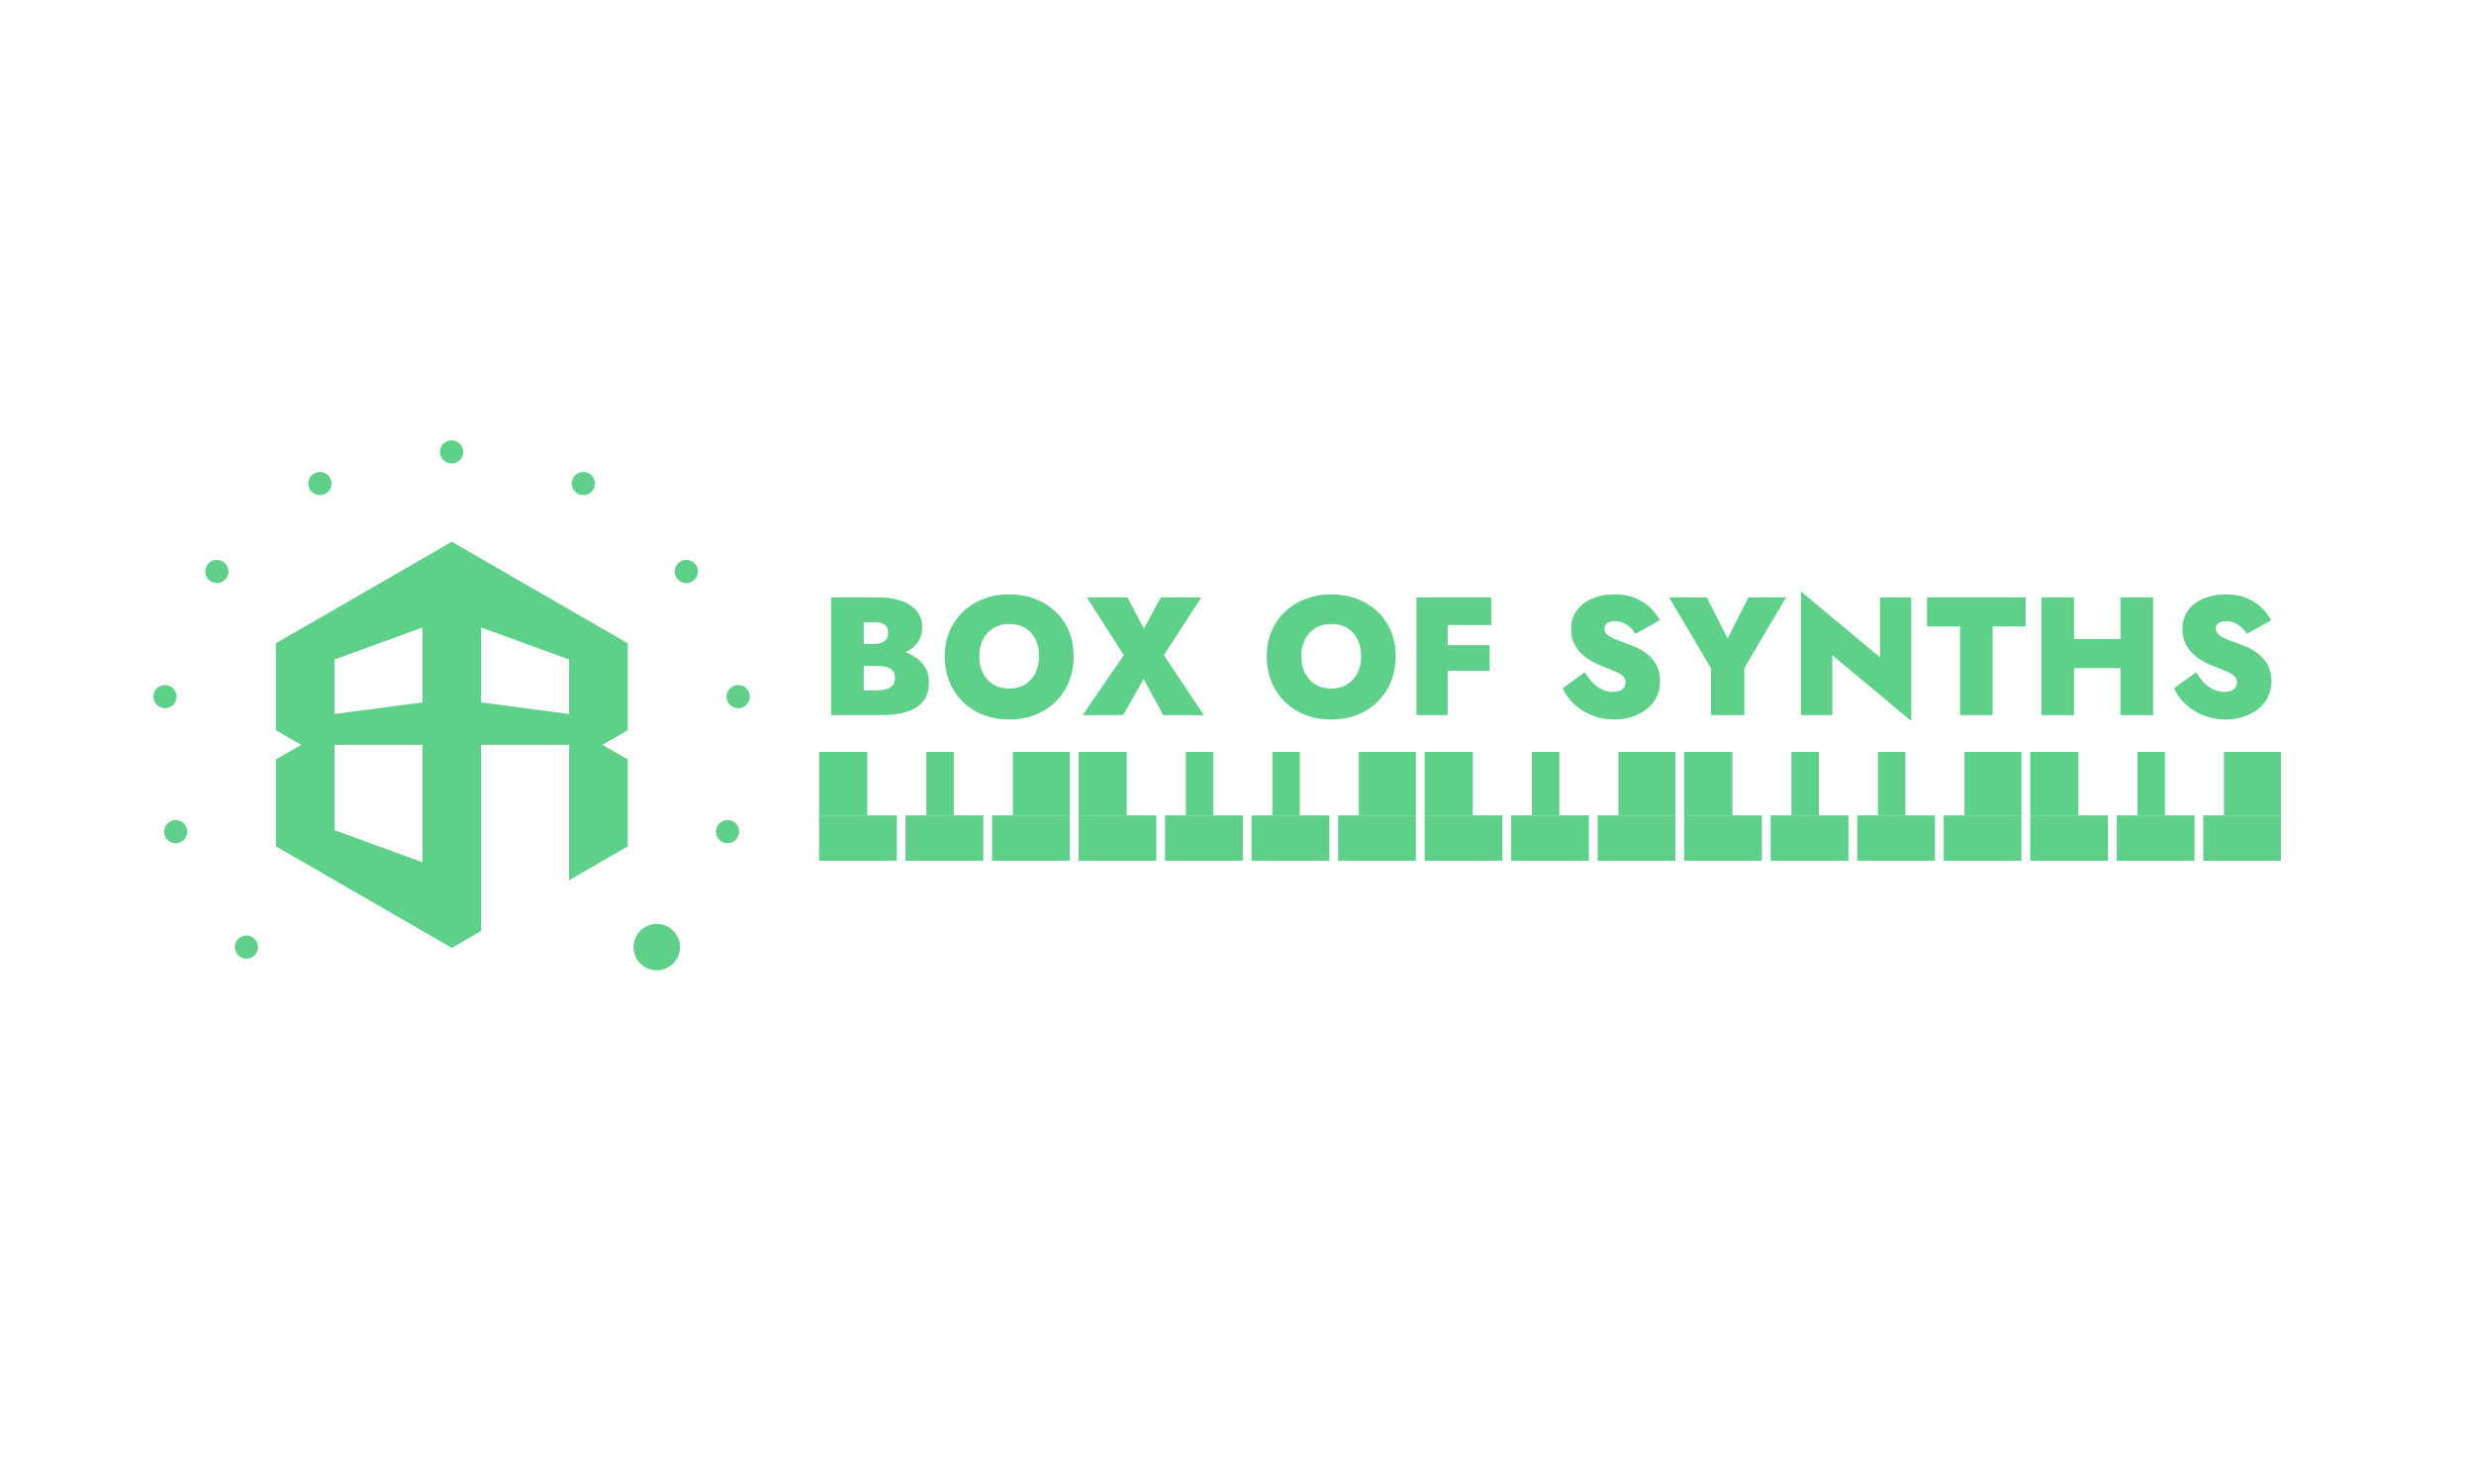
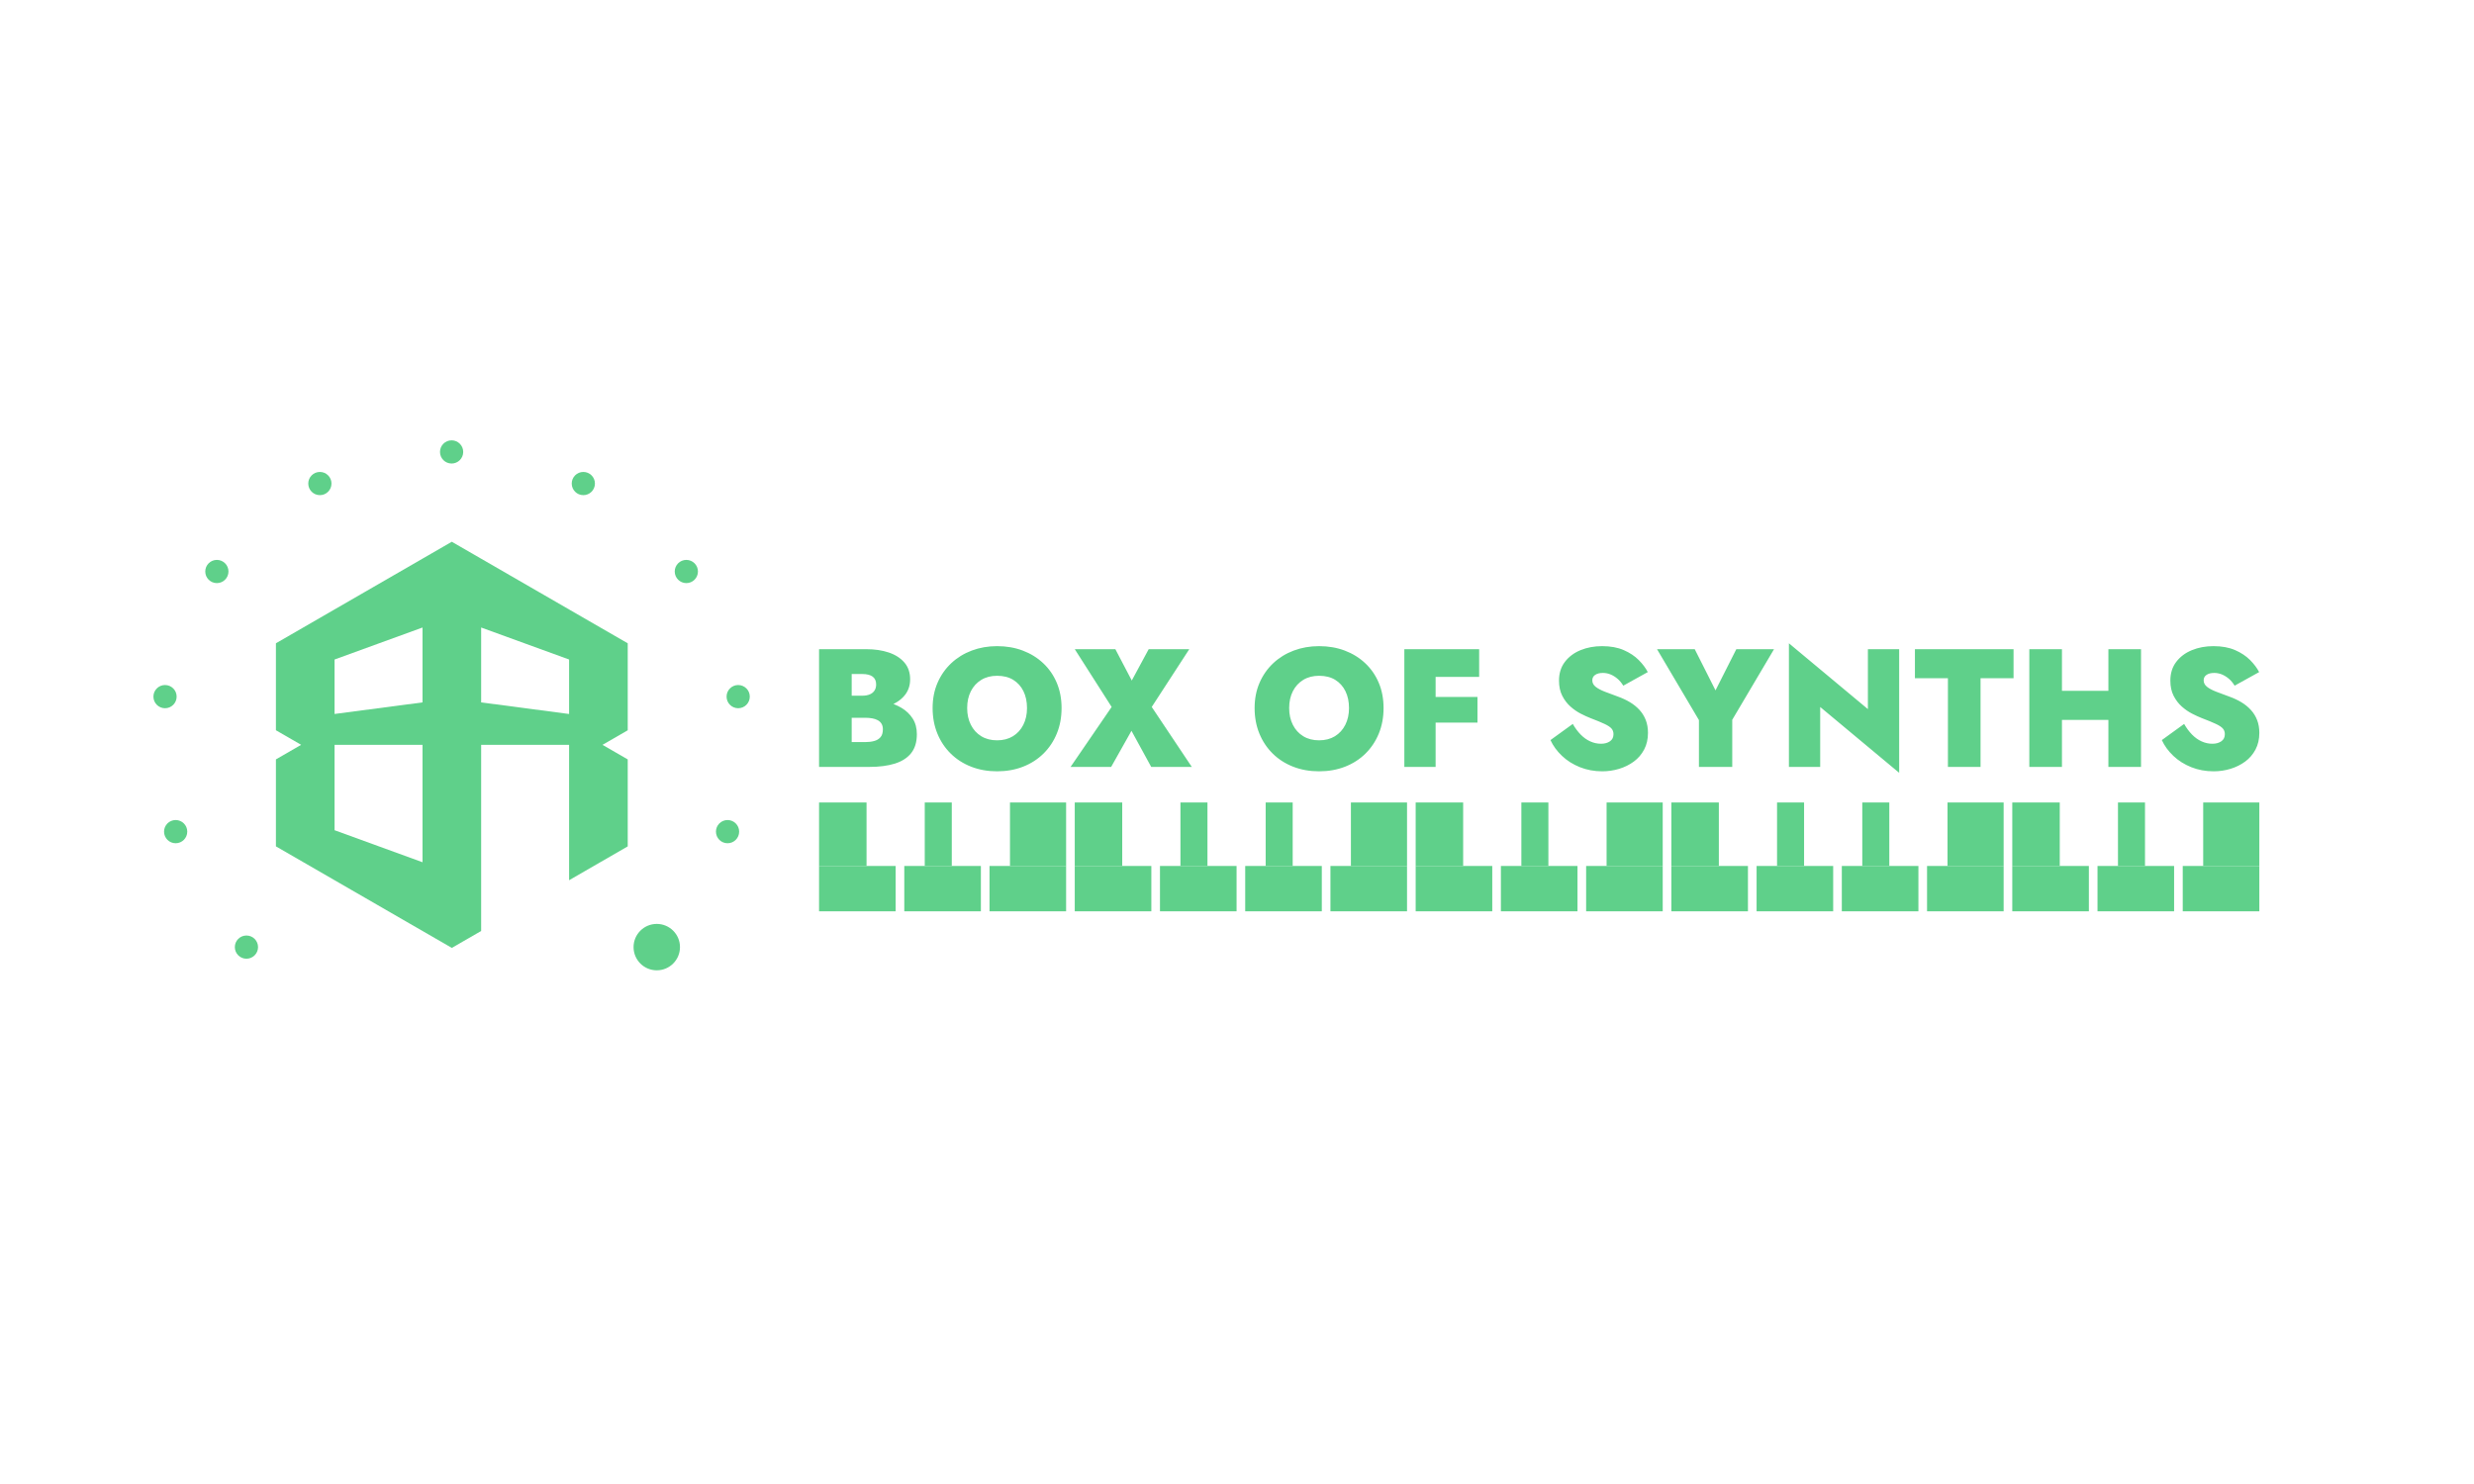
<svg xmlns="http://www.w3.org/2000/svg" viewBox="0 0 1000.000 600" width="1000" height="600">
  <g transform="translate(37.540,155.000) scale(0.426471) translate(40,40)" fill="#5FD08A">
    <circle cx="105.546" cy="494.454" r="11" />
    <circle cx="38.459" cy="384.980" r="11" />
    <circle cx="28.386" cy="256.981" r="11" />
    <circle cx="77.520" cy="138.359" r="11" />
    <circle cx="175.153" cy="54.973" r="11" />
    <circle cx="300.000" cy="25.000" r="11" />
    <circle cx="424.847" cy="54.973" r="11" />
    <circle cx="522.480" cy="138.359" r="11" />
    <circle cx="571.614" cy="256.981" r="11" />
    <circle cx="561.541" cy="384.980" r="11" />
    <circle cx="494.454" cy="494.454" r="22" />
    <g transform="translate(-2.96,-0.46) scale(2.0194)">
      <path d="M150.13,54.79l13.76,7.94,13.76,7.95,13.76,7.94,13.76,7.95,13.76,7.94,13.76,7.94v40.83s-11.84,6.84-11.84,6.84l11.84,6.84v40.83s-27.52,15.89-27.52,15.89v-63.56h-41.28v87.39l-13.76,7.94-82.56-47.67v-40.83l11.84-6.84-11.84-6.84v-40.83l82.56-47.67ZM163.89,95.04v35.16l41.28,5.44v-25.58l-41.28-15.02ZM136.37,95.04l-41.28,15.02v25.57l41.28-5.44v-35.16ZM136.37,150.13h-41.28v40.07l41.28,15.03v-55.09Z" />
    </g>
  </g>
-   <g transform="translate(-40.473,-61.500)">
+   <g transform="translate(-45.364,-40.556)">
    <path d="M386.201 327.391H395.532Q400.639 327.391 404.624 325.975Q408.61 324.559 410.926 321.822Q413.243 319.085 413.243 315.204Q413.243 311.124 410.926 308.424Q408.61 305.724 404.624 304.377Q400.639 303.03 395.532 303.03H376.431V350.63H396.761Q402.757 350.63 407.053 349.292Q411.35 347.954 413.657 345.052Q415.963 342.15 415.963 337.404Q415.963 333.7 414.273 331.073Q412.582 328.446 409.796 326.779Q407.01 325.112 403.619 324.337Q400.229 323.561 396.761 323.561H386.201V330.764H395.114Q396.603 330.764 397.876 330.985Q399.148 331.206 400.131 331.731Q401.113 332.256 401.669 333.16Q402.225 334.064 402.225 335.417Q402.225 337.518 401.256 338.625Q400.286 339.732 398.681 340.161Q397.076 340.59 395.114 340.59H389.621V313.07H393.885Q396.666 313.07 398.085 314.116Q399.505 315.163 399.505 317.301Q399.505 318.721 398.856 319.737Q398.207 320.752 396.962 321.293Q395.716 321.835 393.885 321.835H386.201Z M436.3 326.83Q436.3 322.94 437.795 320.014Q439.29 317.087 441.998 315.435Q444.706 313.783 448.392 313.783Q452.256 313.783 454.93 315.435Q457.604 317.087 459.044 320.014Q460.485 322.94 460.485 326.83Q460.485 330.665 458.989 333.619Q457.494 336.573 454.793 338.225Q452.091 339.877 448.392 339.877Q444.706 339.877 441.998 338.225Q439.29 336.573 437.795 333.619Q436.3 330.665 436.3 326.83ZM422.331 326.83Q422.331 332.437 424.243 337.117Q426.155 341.797 429.638 345.232Q433.122 348.668 437.899 350.538Q442.675 352.408 448.392 352.408Q454.122 352.408 458.892 350.538Q463.662 348.668 467.146 345.232Q470.63 341.797 472.541 337.117Q474.453 332.437 474.453 326.83Q474.453 321.21 472.514 316.619Q470.575 312.027 467.036 308.702Q463.498 305.376 458.755 303.589Q454.012 301.801 448.392 301.801Q442.895 301.801 438.146 303.589Q433.396 305.376 429.858 308.702Q426.319 312.027 424.325 316.619Q422.331 321.21 422.331 326.83Z M509.67 303.03 502.831 315.702 496.196 303.03H479.791L494.693 326.388L478.091 350.63H494.496L502.708 336.03L510.69 350.63H527.095L510.901 326.388L526.075 303.03Z M566.452 326.83Q566.452 322.94 567.947 320.014Q569.442 317.087 572.15 315.435Q574.858 313.783 578.544 313.783Q582.408 313.783 585.082 315.435Q587.756 317.087 589.196 320.014Q590.637 322.94 590.637 326.83Q590.637 330.665 589.141 333.619Q587.646 336.573 584.945 338.225Q582.243 339.877 578.544 339.877Q574.858 339.877 572.15 338.225Q569.442 336.573 567.947 333.619Q566.452 330.665 566.452 326.83ZM552.483 326.83Q552.483 332.437 554.395 337.117Q556.307 341.797 559.79 345.232Q563.274 348.668 568.051 350.538Q572.827 352.408 578.544 352.408Q584.274 352.408 589.044 350.538Q593.814 348.668 597.298 345.232Q600.782 341.797 602.693 337.117Q604.605 332.437 604.605 326.83Q604.605 321.21 602.666 316.619Q600.727 312.027 597.188 308.702Q593.65 305.376 588.907 303.589Q584.164 301.801 578.544 301.801Q573.047 301.801 568.298 303.589Q563.548 305.376 560.01 308.702Q556.471 312.027 554.477 316.619Q552.483 321.21 552.483 326.83Z M621.962 314.233H643.246V303.03H621.962ZM621.962 332.724H642.566V322.344H621.962ZM613.003 303.03V350.63H625.644V303.03Z M681.084 333.25 672.069 339.781Q673.688 343.293 676.746 346.184Q679.804 349.076 683.981 350.742Q688.157 352.408 693.021 352.408Q696.535 352.408 699.839 351.401Q703.143 350.394 705.766 348.461Q708.389 346.529 709.936 343.601Q711.483 340.673 711.483 336.887Q711.483 334.007 710.601 331.716Q709.719 329.425 708.082 327.621Q706.445 325.818 704.227 324.483Q702.009 323.148 699.337 322.194Q696.286 321.095 693.955 320.182Q691.623 319.269 690.301 318.207Q688.979 317.144 688.979 315.611Q688.979 314.232 690.116 313.433Q691.253 312.633 693.263 312.633Q694.844 312.633 696.315 313.227Q697.786 313.821 699.119 314.945Q700.452 316.068 701.5 317.782L711.404 312.291Q710.138 309.83 707.741 307.415Q705.345 305 701.686 303.4Q698.028 301.801 692.944 301.801Q688.164 301.801 684.213 303.427Q680.261 305.052 677.89 308.169Q675.518 311.287 675.518 315.756Q675.518 319.294 676.831 321.867Q678.144 324.441 680.143 326.218Q682.143 327.995 684.346 329.118Q686.55 330.241 688.263 330.908Q691.916 332.299 693.918 333.242Q695.92 334.185 696.73 335.101Q697.54 336.017 697.54 337.402Q697.54 339.294 696.106 340.277Q694.673 341.26 692.511 341.26Q690.259 341.26 688.152 340.31Q686.045 339.361 684.271 337.541Q682.496 335.722 681.084 333.25Z M747.19 303.03 738.779 319.683 730.381 303.03H715.139L732.081 331.699V350.63H745.545V331.576L762.432 303.03Z M800.375 303.03V327.262L768.451 300.65V350.63H781.092V326.398L813.015 353.01V303.03Z M819.383 314.782H832.721V350.63H845.91V314.782H859.248V303.03H819.383Z M868.819 331.626H905.85V319.875H868.819ZM897.583 303.03V350.63H910.773V303.03ZM865.623 303.03V350.63H878.813V303.03Z M928.196 333.25 919.181 339.781Q920.8 343.293 923.858 346.184Q926.916 349.076 931.093 350.742Q935.269 352.408 940.133 352.408Q943.647 352.408 946.951 351.401Q950.255 350.394 952.878 348.461Q955.501 346.529 957.048 343.601Q958.595 340.673 958.595 336.887Q958.595 334.007 957.713 331.716Q956.831 329.425 955.194 327.621Q953.557 325.818 951.339 324.483Q949.121 323.148 946.449 322.194Q943.398 321.095 941.067 320.182Q938.735 319.269 937.413 318.207Q936.091 317.144 936.091 315.611Q936.091 314.232 937.228 313.433Q938.365 312.633 940.375 312.633Q941.956 312.633 943.427 313.227Q944.898 313.821 946.231 314.945Q947.564 316.068 948.612 317.782L958.516 312.291Q957.25 309.83 954.853 307.415Q952.457 305 948.798 303.4Q945.14 301.801 940.056 301.801Q935.276 301.801 931.325 303.427Q927.373 305.052 925.002 308.169Q922.63 311.287 922.63 315.756Q922.63 319.294 923.943 321.867Q925.256 324.441 927.255 326.218Q929.255 327.995 931.458 329.118Q933.662 330.241 935.375 330.908Q939.028 332.299 941.03 333.242Q943.032 334.185 943.842 335.101Q944.652 336.017 944.652 337.402Q944.652 339.294 943.218 340.277Q941.785 341.26 939.623 341.26Q937.371 341.26 935.264 340.31Q933.157 339.361 931.383 337.541Q929.608 335.722 928.196 333.25Z" fill="#5FD08A" />
  </g>
-   <g transform="translate(-40.473,65.000)">
+   <g transform="translate(-34.967,85.454) scale(0.98518,1)">
    <rect x="371.540" y="264.667" width="31.423" height="18.333" fill="#5FD08A" />
    <rect x="371.540" y="239.000" width="19.482" height="25.667" fill="#5FD08A" />
    <rect x="406.509" y="264.667" width="31.423" height="18.333" fill="#5FD08A" />
    <rect x="414.904" y="239.000" width="11.087" height="25.667" fill="#5FD08A" />
    <rect x="441.477" y="264.667" width="31.423" height="18.333" fill="#5FD08A" />
    <rect x="449.872" y="239.000" width="23.028" height="25.667" fill="#5FD08A" />
    <rect x="476.446" y="264.667" width="31.423" height="18.333" fill="#5FD08A" />
    <rect x="476.446" y="239.000" width="19.482" height="25.667" fill="#5FD08A" />
    <rect x="511.414" y="264.667" width="31.423" height="18.333" fill="#5FD08A" />
    <rect x="519.809" y="239.000" width="11.087" height="25.667" fill="#5FD08A" />
    <rect x="546.383" y="264.667" width="31.423" height="18.333" fill="#5FD08A" />
    <rect x="554.778" y="239.000" width="11.087" height="25.667" fill="#5FD08A" />
    <rect x="581.351" y="264.667" width="31.423" height="18.333" fill="#5FD08A" />
    <rect x="589.747" y="239.000" width="23.028" height="25.667" fill="#5FD08A" />
    <rect x="616.320" y="264.667" width="31.423" height="18.333" fill="#5FD08A" />
    <rect x="616.320" y="239.000" width="19.482" height="25.667" fill="#5FD08A" />
    <rect x="651.288" y="264.667" width="31.423" height="18.333" fill="#5FD08A" />
    <rect x="659.684" y="239.000" width="11.087" height="25.667" fill="#5FD08A" />
    <rect x="686.257" y="264.667" width="31.423" height="18.333" fill="#5FD08A" />
    <rect x="694.652" y="239.000" width="23.028" height="25.667" fill="#5FD08A" />
    <rect x="721.226" y="264.667" width="31.423" height="18.333" fill="#5FD08A" />
    <rect x="721.226" y="239.000" width="19.482" height="25.667" fill="#5FD08A" />
    <rect x="756.194" y="264.667" width="31.423" height="18.333" fill="#5FD08A" />
    <rect x="764.589" y="239.000" width="11.087" height="25.667" fill="#5FD08A" />
    <rect x="791.163" y="264.667" width="31.423" height="18.333" fill="#5FD08A" />
    <rect x="799.558" y="239.000" width="11.087" height="25.667" fill="#5FD08A" />
    <rect x="826.131" y="264.667" width="31.423" height="18.333" fill="#5FD08A" />
    <rect x="834.527" y="239.000" width="23.028" height="25.667" fill="#5FD08A" />
    <rect x="861.100" y="264.667" width="31.423" height="18.333" fill="#5FD08A" />
    <rect x="861.100" y="239.000" width="19.482" height="25.667" fill="#5FD08A" />
    <rect x="896.068" y="264.667" width="31.423" height="18.333" fill="#5FD08A" />
    <rect x="904.464" y="239.000" width="11.087" height="25.667" fill="#5FD08A" />
    <rect x="931.037" y="264.667" width="31.423" height="18.333" fill="#5FD08A" />
    <rect x="939.432" y="239.000" width="23.028" height="25.667" fill="#5FD08A" />
  </g>
</svg>
